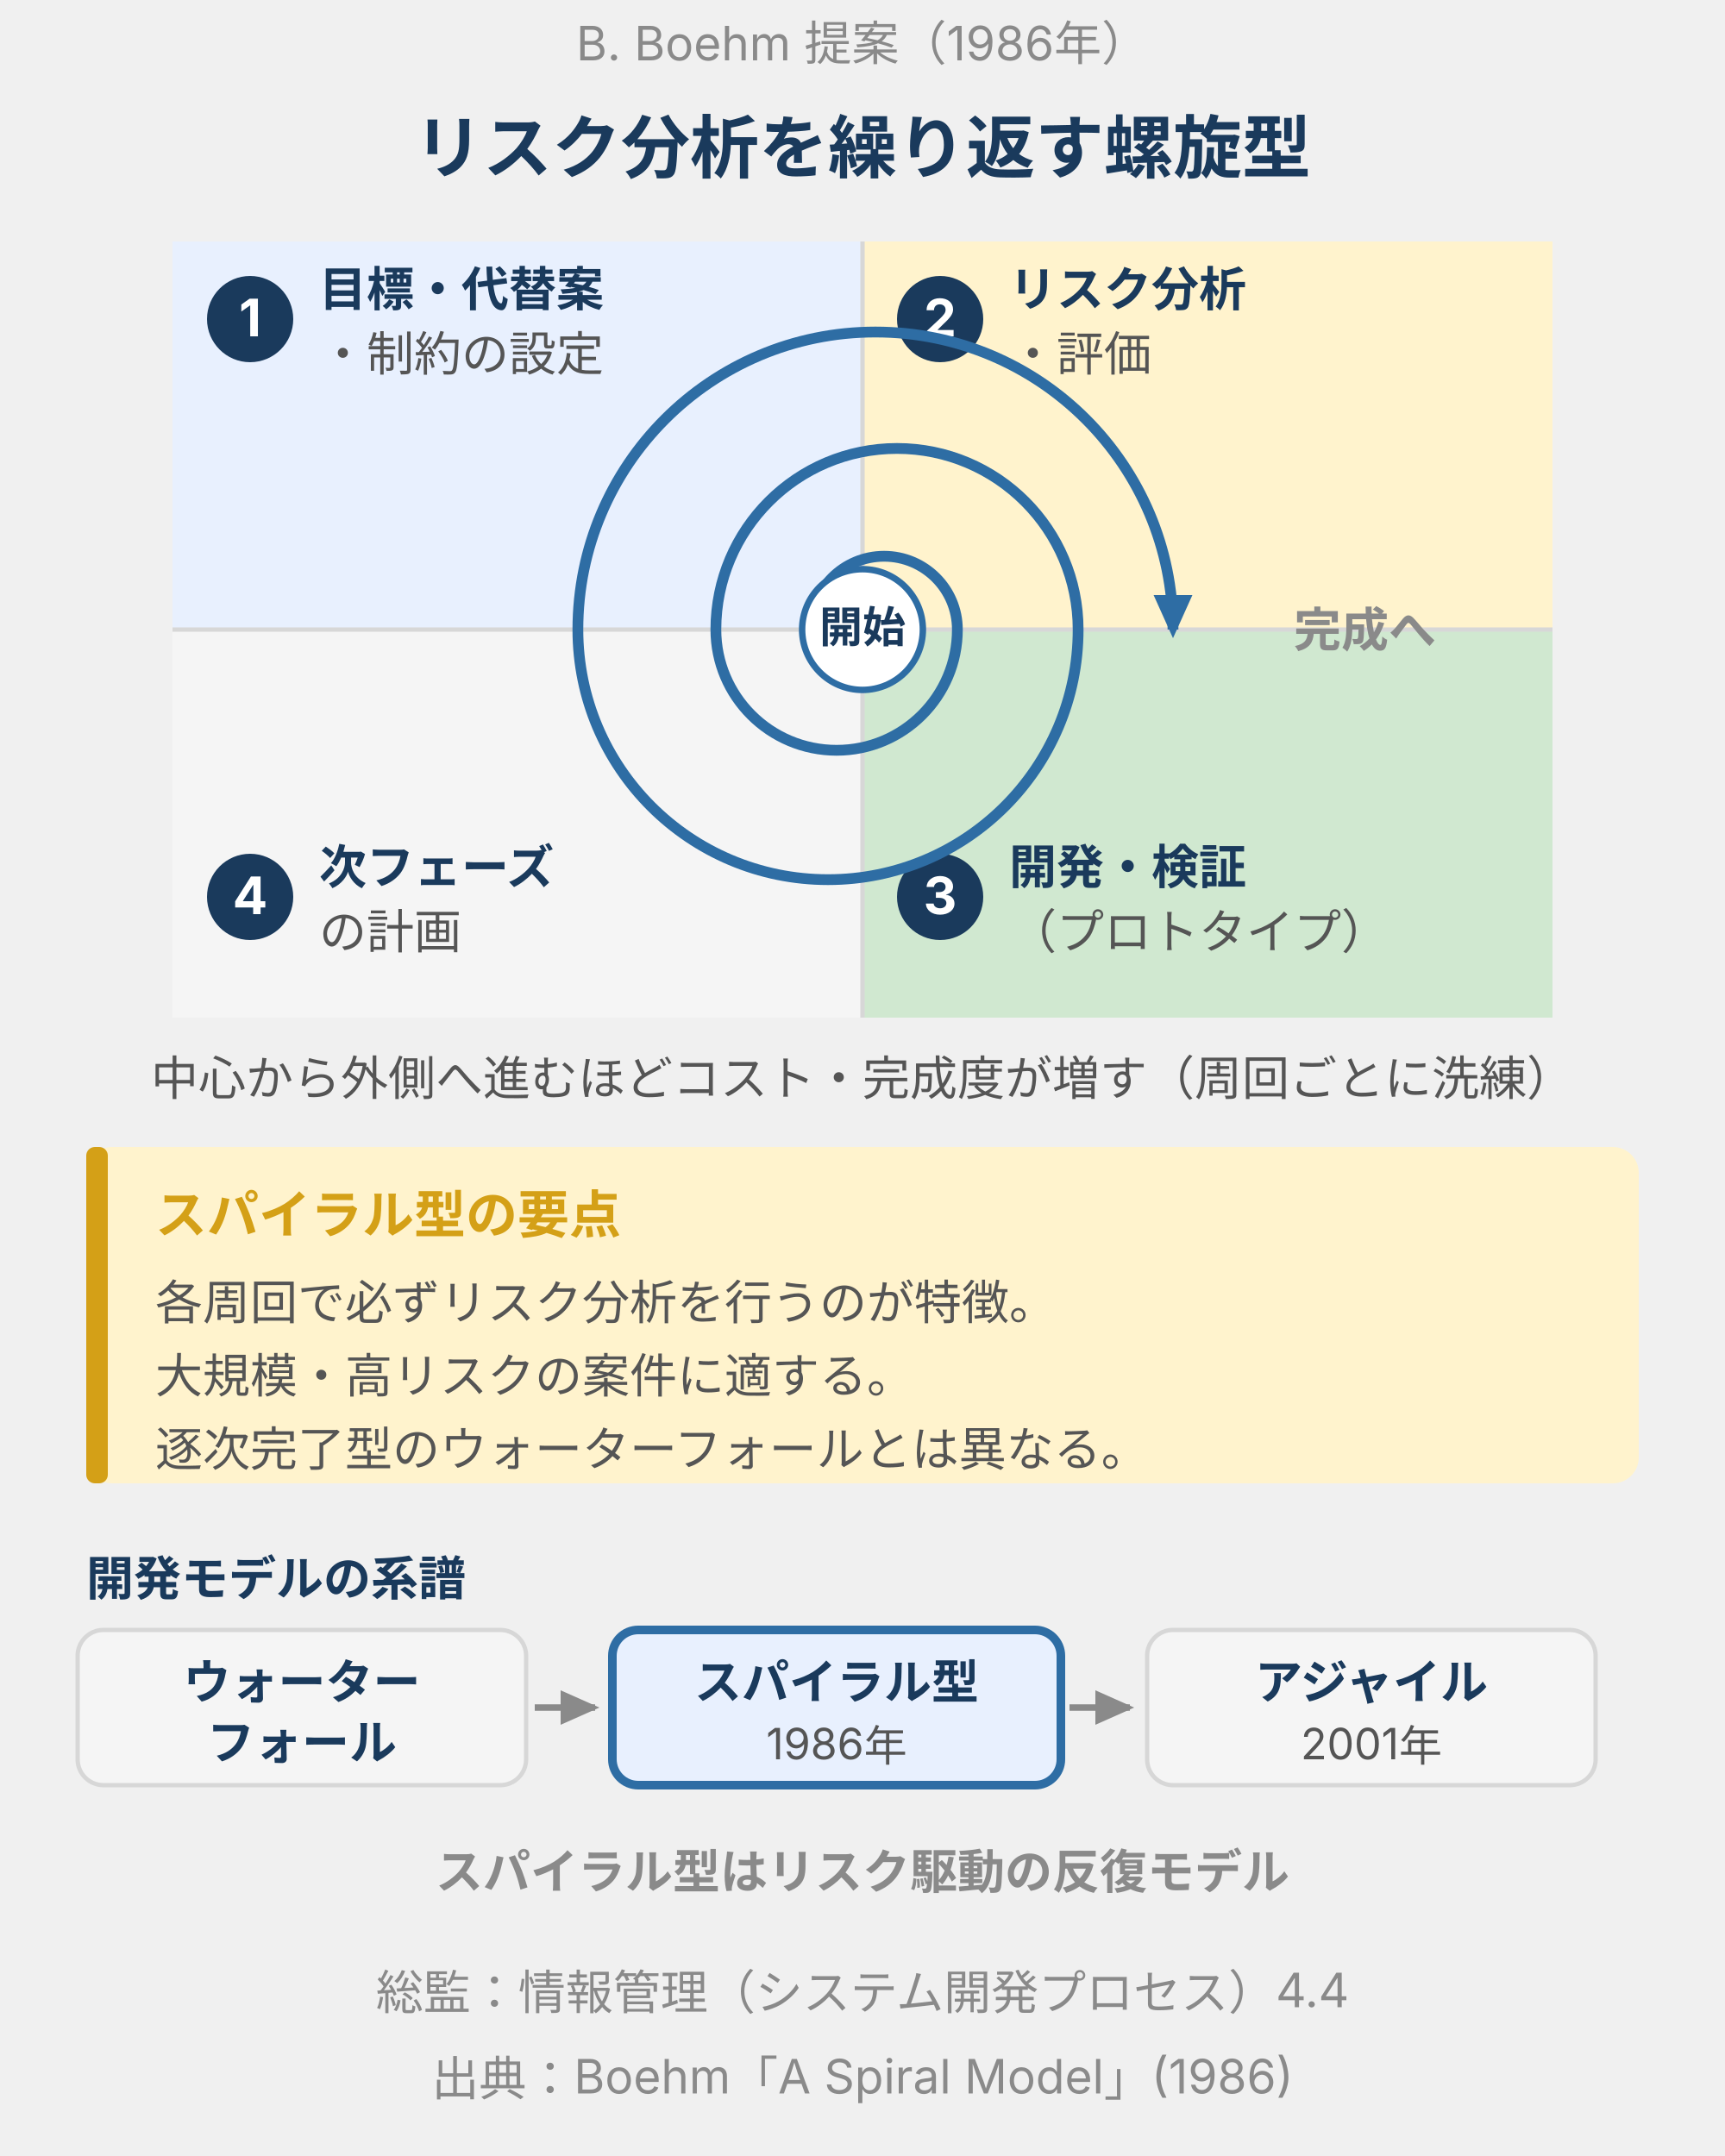
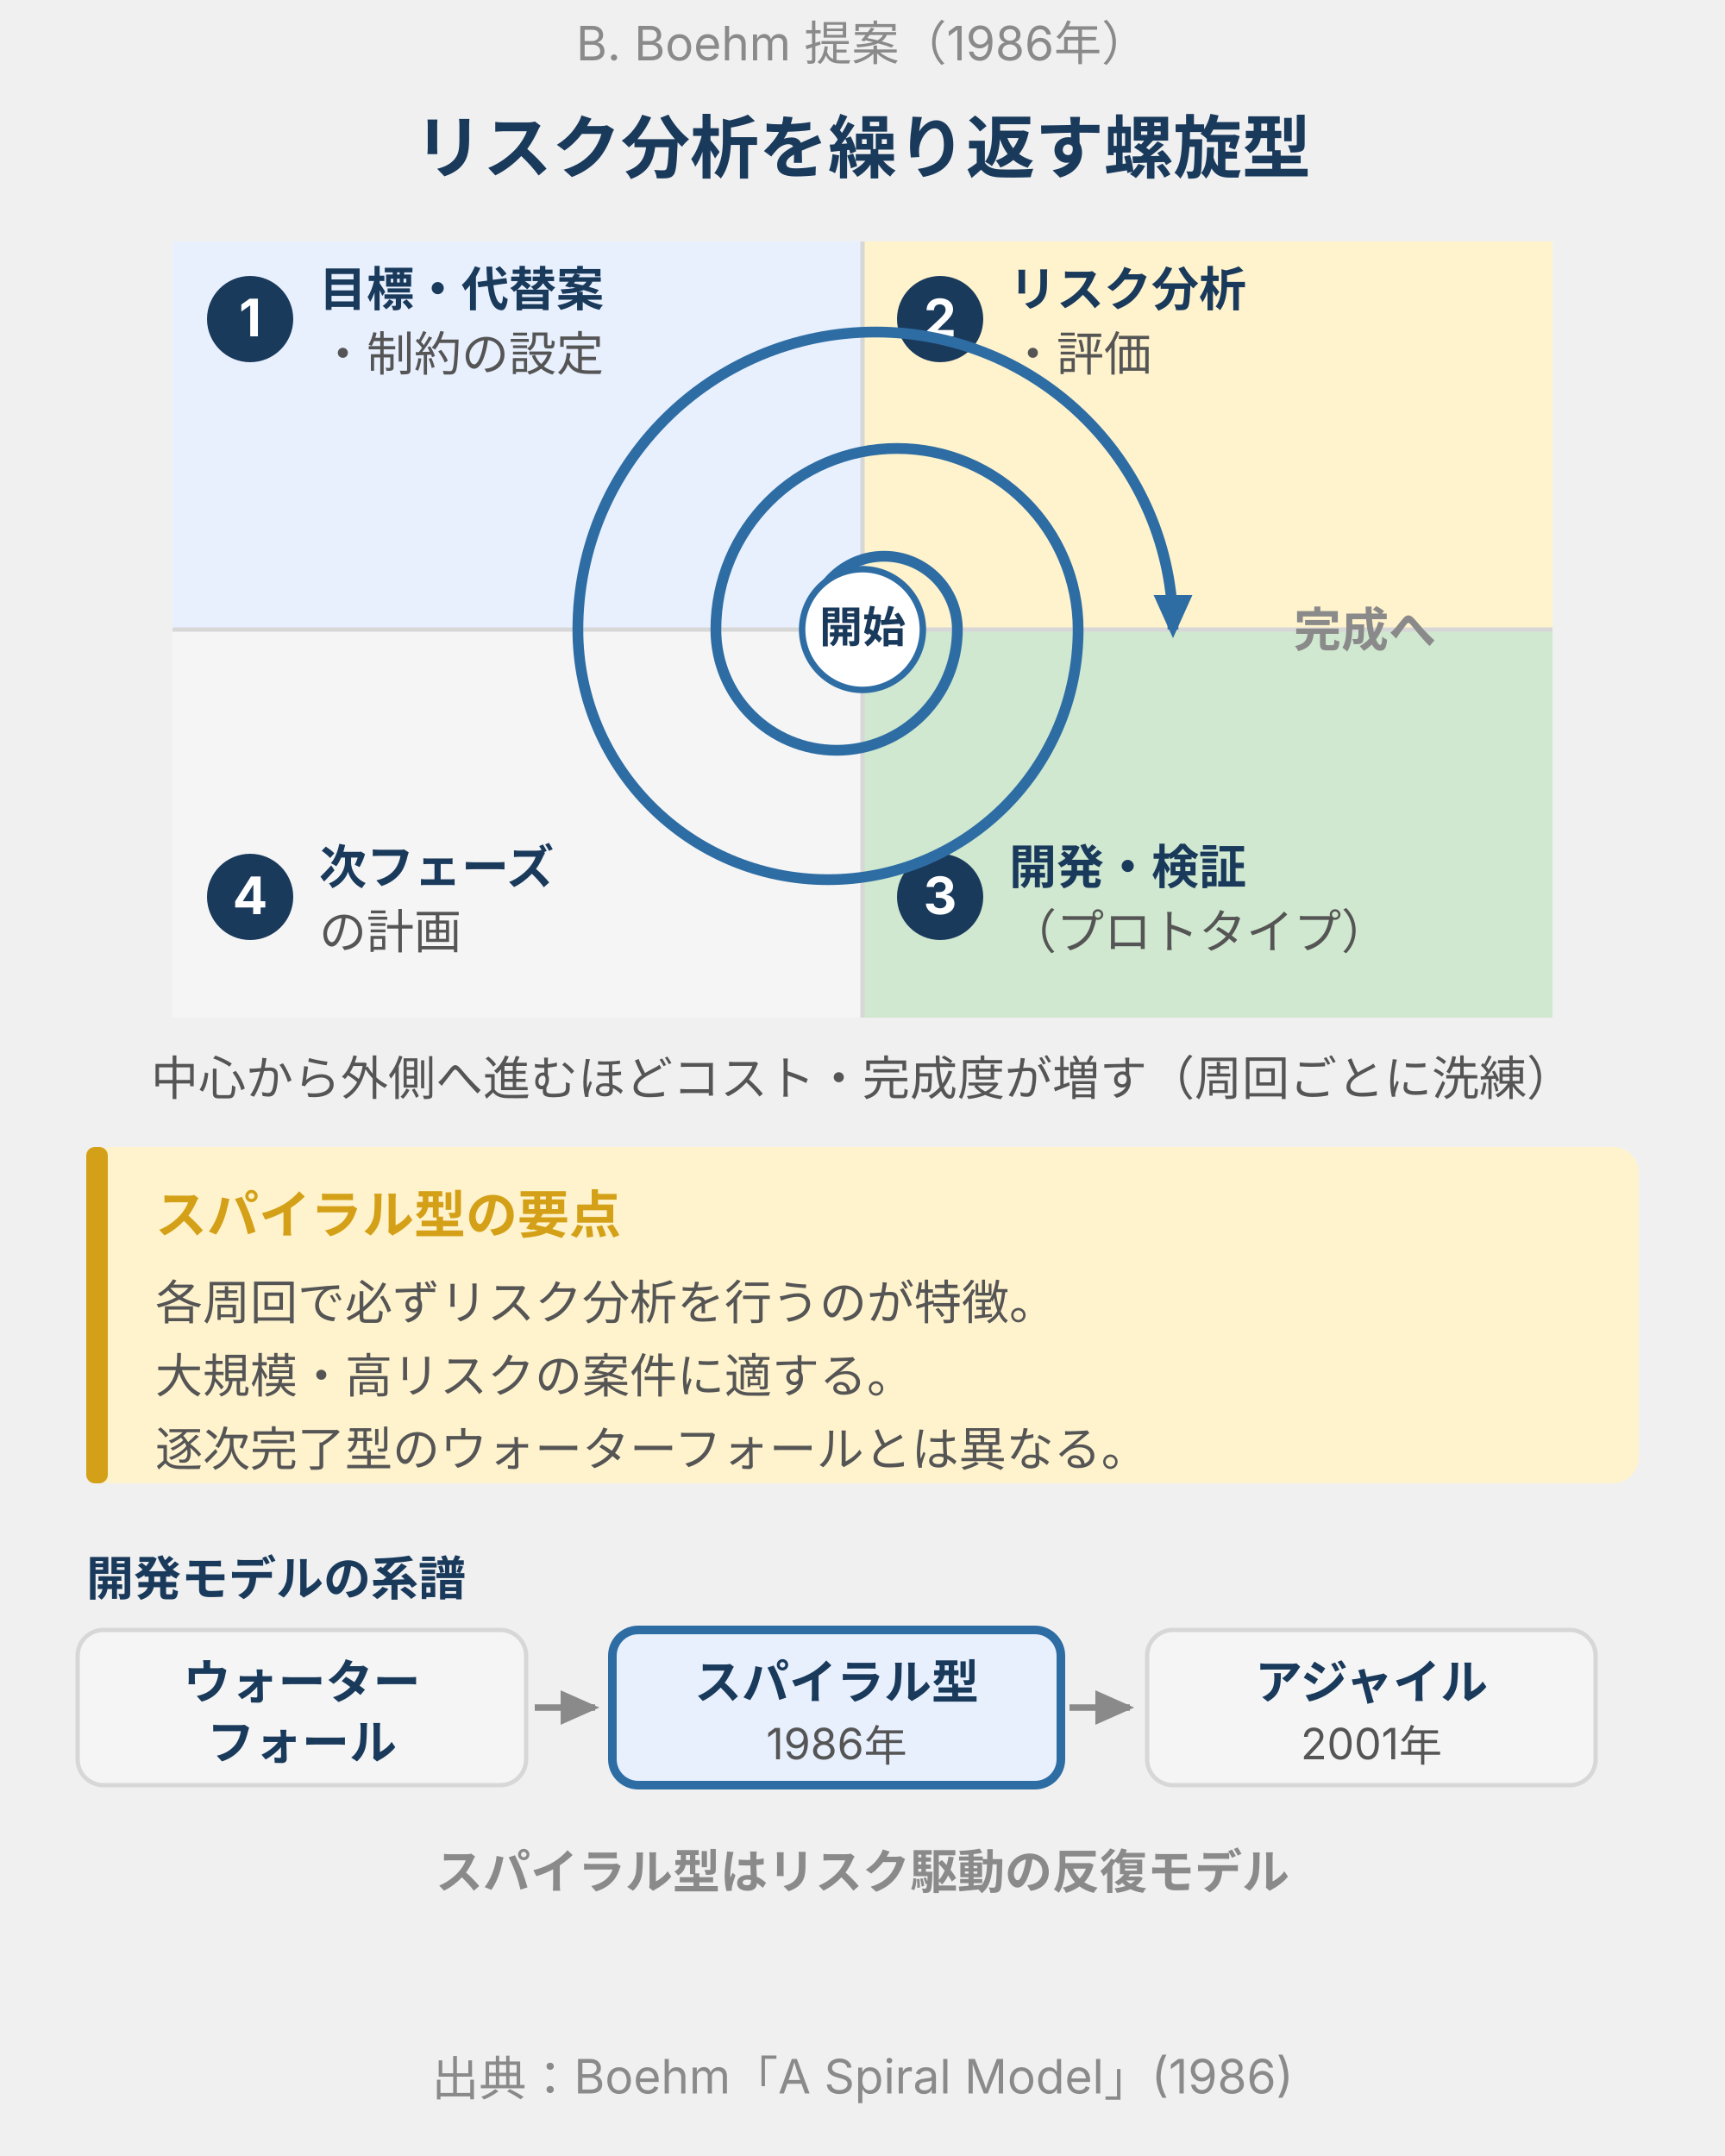
<svg xmlns="http://www.w3.org/2000/svg" width="400" height="500" viewBox="0 0 400 500" style="max-width:400px;width:100%" role="img" aria-label="スパイラル型開発モデル（Boehm 1986）。目標設定・リスク分析・開発検証・次フェーズ計画の4フェーズを1周回とし、リスク分析を繰り返しながら螺旋状に外側へ進む。中心から外側へ進むほどコストと完成度が増す。ウォーターフォールからアジャイルに至る系譜も示す。">
  <defs>
    <style>
      text { font-family: Inter, "Noto Sans JP", "Hiragino Kaku Gothic ProN", sans-serif; }
      .t-sub  { font-size: 11px; fill: #8a8a8a; }
      .t-head { font-size: 16px; font-weight: bold; fill: #1a3a5c; }
      .t-q    { font-size: 11px; font-weight: bold; fill: #1a3a5c; }
      .t-qs   { font-size: 11px; fill: #555; }
      .t-num  { font-size: 12px; font-weight: bold; fill: #ffffff; }
      .t-ctr  { font-size: 10px; font-weight: bold; fill: #1a3a5c; }
      .t-note { font-size: 11px; fill: #555; }
      .t-warn { font-size: 12px; font-weight: bold; fill: #d4a017; }
      .t-chip { font-size: 11px; font-weight: bold; fill: #1a3a5c; }
      .t-chy  { font-size: 10px; fill: #555; }
      .badge  { fill: #1a3a5c; }
    </style>
    <marker id="sp-arrow" markerUnits="userSpaceOnUse" markerWidth="10" markerHeight="9" refX="8" refY="4.5" orient="auto">
      <polygon points="0,0 10,4.5 0,9" fill="#2e6da4" />
    </marker>
    <marker id="lin-arrow" markerUnits="userSpaceOnUse" markerWidth="9" markerHeight="8" refX="8" refY="4" orient="auto">
      <polygon points="0,0 9,4 0,8" fill="#8a8a8a" />
    </marker>
  </defs>
  <text class="t-sub" x="200" y="14" text-anchor="middle">B. Boehm 提案（1986年）</text>
  <text class="t-head" x="200" y="40" text-anchor="middle">リスク分析を繰り返す螺旋型</text>
  <rect x="40" y="56" width="160" height="90" fill="#e8f0fe" />
  <rect x="200" y="56" width="160" height="90" fill="#fff3cd" />
  <rect x="40" y="146" width="160" height="90" fill="#f5f5f5" />
  <rect x="200" y="146" width="160" height="90" fill="#d0e8d0" />
  <line x1="200" y1="56" x2="200" y2="236" stroke="#d7d7d7" stroke-width="1" />
  <line x1="40" y1="146" x2="360" y2="146" stroke="#d7d7d7" stroke-width="1" />
  <circle class="badge" cx="58" cy="74" r="10" />
  <text class="t-num" x="58" y="78" text-anchor="middle">1</text>
  <text class="t-q" x="74" y="71">目標・代替案</text>
  <text class="t-qs" x="74" y="86">・制約の設定</text>
  <circle class="badge" cx="218" cy="74" r="10" />
  <text class="t-num" x="218" y="78" text-anchor="middle">2</text>
  <text class="t-q" x="234" y="71">リスク分析</text>
  <text class="t-qs" x="234" y="86">・評価</text>
  <circle class="badge" cx="58" cy="208" r="10" />
  <text class="t-num" x="58" y="212" text-anchor="middle">4</text>
  <text class="t-q" x="74" y="205">次フェーズ</text>
  <text class="t-qs" x="74" y="220">の計画</text>
  <circle class="badge" cx="218" cy="208" r="10" />
  <text class="t-num" x="218" y="212" text-anchor="middle">3</text>
  <text class="t-q" x="234" y="205">開発・検証</text>
  <text class="t-qs" x="234" y="220">（プロトタイプ）</text>
  <path d="M 206 146 A 9 9 0 0 1 188 146 A 17 17 0 0 1 222 146 A 28 28 0 0 1 166 146 A 42 42 0 0 1 250 146 A 58 58 0 0 1 134 146 A 69 69 0 0 1 272 146" fill="none" stroke="#2e6da4" stroke-width="2.5" marker-end="url(#sp-arrow)" />
  <circle cx="200" cy="146" r="14" fill="#ffffff" stroke="#2e6da4" stroke-width="1.5" />
  <text class="t-ctr" x="200" y="149" text-anchor="middle">開始</text>
  <text class="t-sub" x="300" y="150" font-size="10" fill="#2e6da4" font-weight="bold">完成へ</text>
  <text class="t-note" x="200" y="254" text-anchor="middle">中心から外側へ進むほどコスト・完成度が増す（周回ごとに洗練）</text>
  <rect x="20" y="266" width="360" height="78" rx="6" fill="#fff3cd" />
  <rect x="20" y="266" width="5" height="78" rx="2" fill="#d4a017" />
  <text class="t-warn" x="36" y="286">スパイラル型の要点</text>
  <text class="t-note" x="36" y="306">各周回で必ずリスク分析を行うのが特徴。</text>
  <text class="t-note" x="36" y="323">大規模・高リスクの案件に適する。</text>
  <text class="t-note" x="36" y="340">逐次完了型のウォーターフォールとは異なる。</text>
  <text class="t-q" x="20" y="370" fill="#8a8a8a">開発モデルの系譜</text>
  <rect x="18" y="378" width="104" height="36" rx="6" fill="#f5f5f5" stroke="#d7d7d7" stroke-width="1" />
  <text class="t-chip" x="70" y="394" text-anchor="middle">ウォーター</text>
  <text class="t-chip" x="70" y="408" text-anchor="middle">フォール</text>
  <line x1="124" y1="396" x2="138" y2="396" stroke="#8a8a8a" stroke-width="1.5" marker-end="url(#lin-arrow)" />
  <rect x="142" y="378" width="104" height="36" rx="6" fill="#e8f0fe" stroke="#2e6da4" stroke-width="2" />
  <text class="t-chip" x="194" y="394" text-anchor="middle">スパイラル型</text>
  <text class="t-chy" x="194" y="408" text-anchor="middle">1986年</text>
  <line x1="248" y1="396" x2="262" y2="396" stroke="#8a8a8a" stroke-width="1.5" marker-end="url(#lin-arrow)" />
  <rect x="266" y="378" width="104" height="36" rx="6" fill="#f5f5f5" stroke="#d7d7d7" stroke-width="1" />
  <text class="t-chip" x="318" y="394" text-anchor="middle">アジャイル</text>
  <text class="t-chy" x="318" y="408" text-anchor="middle">2001年</text>
  <text class="t-sub" x="200" y="438" text-anchor="middle" font-size="12" fill="#1a3a5c" font-weight="bold">スパイラル型はリスク駆動の反復モデル</text>
-   <text class="t-sub" x="200" y="466" text-anchor="middle">総監：情報管理（システム開発プロセス）4.4</text>
  <text class="t-sub" x="200" y="486" text-anchor="middle">出典：Boehm「A Spiral Model」(1986)</text>
</svg>
